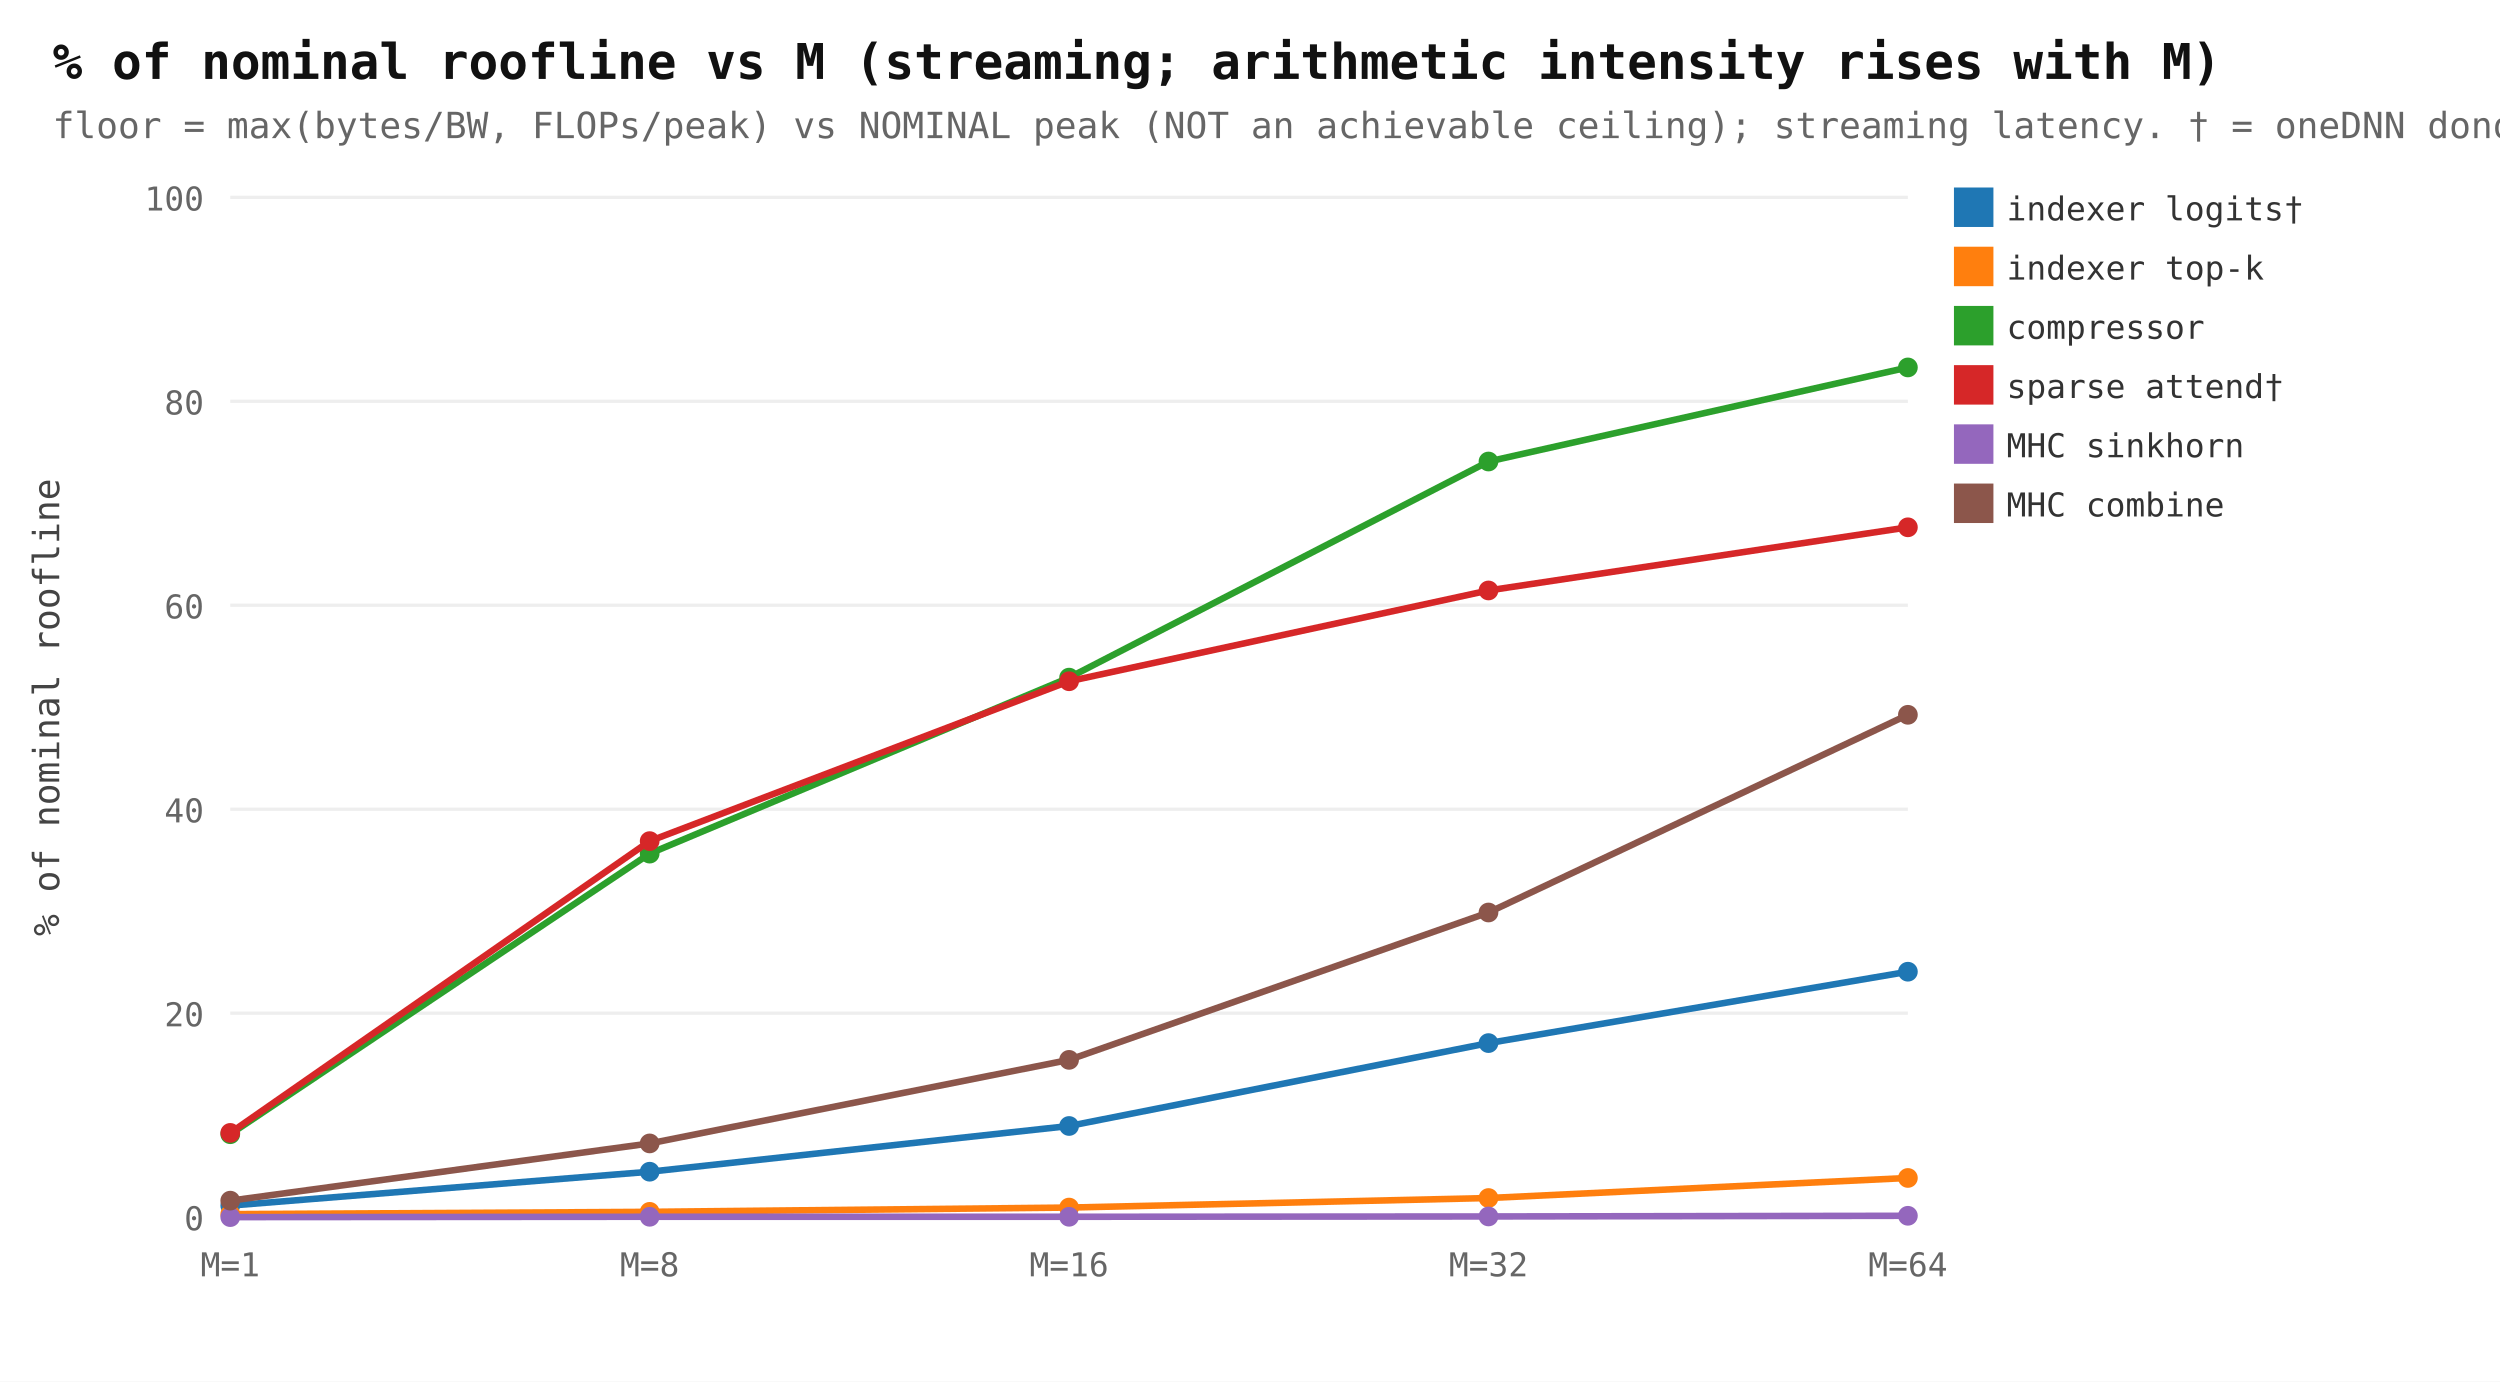
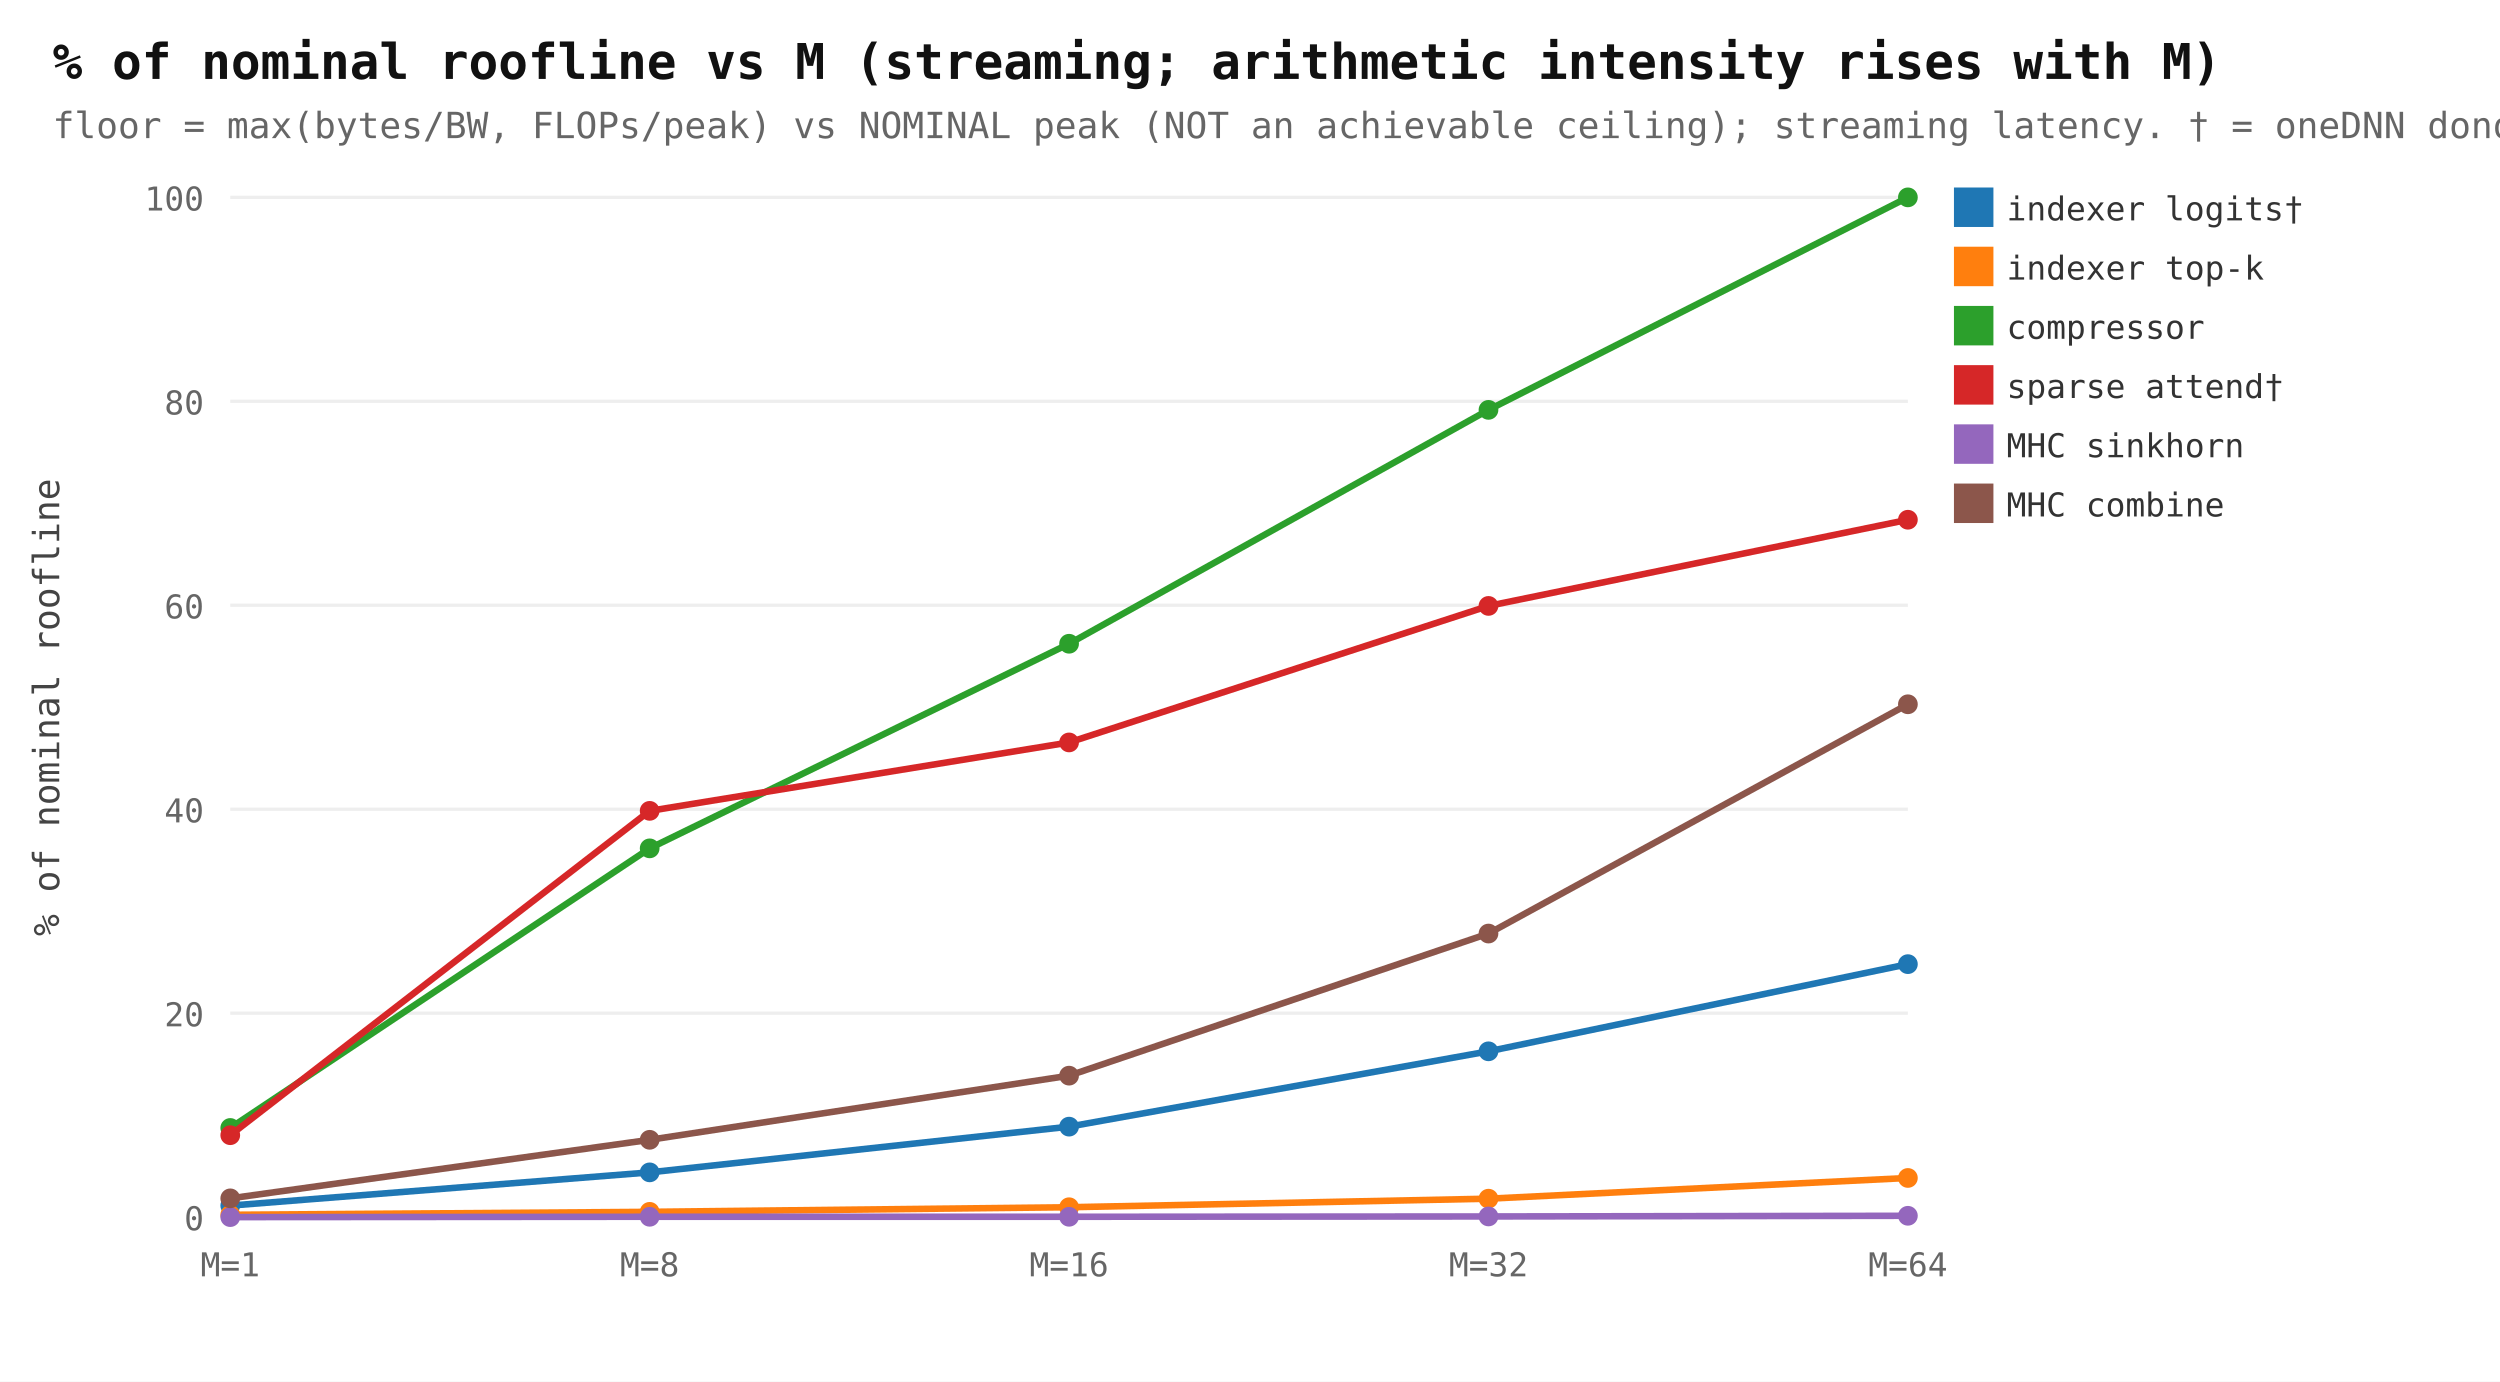
<svg xmlns="http://www.w3.org/2000/svg" viewBox="0 0 760 420" width="760" height="420">
  <rect x="0" y="0" width="760" height="420" fill="#ffffff" />
  <text x="16.0" y="24.0" font-family="monospace" font-size="15" fill="#111" text-anchor="start" font-weight="bold">% of nominal roofline vs M  (streaming; arithmetic intensity rises with M)</text>
  <text x="16.0" y="42.0" font-family="monospace" font-size="11" fill="#666" text-anchor="start" font-weight="normal">floor = max(bytes/BW, FLOPs/peak) vs NOMINAL peak (NOT an achievable ceiling); streaming latency. † = oneDNN donor. EMR job 385059.</text>
  <line x1="70" y1="370.0" x2="580" y2="370.0" stroke="#eee" />
  <text x="62.0" y="374.0" font-family="monospace" font-size="10" fill="#666" text-anchor="end" font-weight="normal">0</text>
  <line x1="70" y1="308.0" x2="580" y2="308.0" stroke="#eee" />
  <text x="62.0" y="312.0" font-family="monospace" font-size="10" fill="#666" text-anchor="end" font-weight="normal">20</text>
  <line x1="70" y1="246.0" x2="580" y2="246.0" stroke="#eee" />
  <text x="62.0" y="250.0" font-family="monospace" font-size="10" fill="#666" text-anchor="end" font-weight="normal">40</text>
  <line x1="70" y1="184.0" x2="580" y2="184.0" stroke="#eee" />
  <text x="62.0" y="188.0" font-family="monospace" font-size="10" fill="#666" text-anchor="end" font-weight="normal">60</text>
  <line x1="70" y1="122.0" x2="580" y2="122.0" stroke="#eee" />
  <text x="62.0" y="126.0" font-family="monospace" font-size="10" fill="#666" text-anchor="end" font-weight="normal">80</text>
  <line x1="70" y1="60.0" x2="580" y2="60.0" stroke="#eee" />
  <text x="62.0" y="64.0" font-family="monospace" font-size="10" fill="#666" text-anchor="end" font-weight="normal">100</text>
  <text x="18.0" y="215.0" font-family="monospace" font-size="11" fill="#444" text-anchor="middle" transform="rotate(-90 18 215)" font-weight="normal">% of nominal roofline</text>
  <text x="70.0" y="388.0" font-family="monospace" font-size="10" fill="#666" text-anchor="middle" font-weight="normal">M=1</text>
  <text x="197.5" y="388.0" font-family="monospace" font-size="10" fill="#666" text-anchor="middle" font-weight="normal">M=8</text>
  <text x="325.0" y="388.0" font-family="monospace" font-size="10" fill="#666" text-anchor="middle" font-weight="normal">M=16</text>
  <text x="452.5" y="388.0" font-family="monospace" font-size="10" fill="#666" text-anchor="middle" font-weight="normal">M=32</text>
  <text x="580.0" y="388.0" font-family="monospace" font-size="10" fill="#666" text-anchor="middle" font-weight="normal">M=64</text>
-   <polyline fill="none" stroke="#1f77b4" stroke-width="2" points="70.0,366.5 197.5,356.2 325.0,342.3 452.5,317.1 580.0,295.4" />
+   <polyline fill="none" stroke="#1f77b4" stroke-width="2" points="70.0,366.5 197.5,356.4 325.0,342.5 452.5,319.6 580.0,293.1" />
  <circle cx="70.0" cy="366.5" r="3" fill="#1f77b4" />
-   <circle cx="197.5" cy="356.2" r="3" fill="#1f77b4" />
-   <circle cx="325.0" cy="342.3" r="3" fill="#1f77b4" />
-   <circle cx="452.5" cy="317.1" r="3" fill="#1f77b4" />
-   <circle cx="580.0" cy="295.4" r="3" fill="#1f77b4" />
+   <circle cx="197.5" cy="356.4" r="3" fill="#1f77b4" />
+   <circle cx="325.0" cy="342.5" r="3" fill="#1f77b4" />
+   <circle cx="452.5" cy="319.6" r="3" fill="#1f77b4" />
+   <circle cx="580.0" cy="293.1" r="3" fill="#1f77b4" />
  <rect x="594" y="57" width="12" height="12" fill="#1f77b4" />
  <text x="610.0" y="67.0" font-family="monospace" font-size="10" fill="#333" text-anchor="start" font-weight="normal">indexer logits†</text>
-   <polyline fill="none" stroke="#ff7f0e" stroke-width="2" points="70.0,369.1 197.5,368.4 325.0,367.1 452.5,364.2 580.0,358.1" />
-   <circle cx="70.0" cy="369.1" r="3" fill="#ff7f0e" />
+   <polyline fill="none" stroke="#ff7f0e" stroke-width="2" points="70.0,369.3 197.5,368.4 325.0,367.0 452.5,364.4 580.0,358.1" />
+   <circle cx="70.0" cy="369.3" r="3" fill="#ff7f0e" />
  <circle cx="197.5" cy="368.4" r="3" fill="#ff7f0e" />
-   <circle cx="325.0" cy="367.1" r="3" fill="#ff7f0e" />
-   <circle cx="452.5" cy="364.2" r="3" fill="#ff7f0e" />
+   <circle cx="325.0" cy="367.0" r="3" fill="#ff7f0e" />
+   <circle cx="452.5" cy="364.4" r="3" fill="#ff7f0e" />
  <circle cx="580.0" cy="358.1" r="3" fill="#ff7f0e" />
  <rect x="594" y="75" width="12" height="12" fill="#ff7f0e" />
  <text x="610.0" y="85.0" font-family="monospace" font-size="10" fill="#333" text-anchor="start" font-weight="normal">indexer top-k</text>
-   <polyline fill="none" stroke="#2ca02c" stroke-width="2" points="70.0,344.8 197.5,259.5 325.0,206.0 452.5,140.3 580.0,111.7" />
-   <circle cx="70.0" cy="344.8" r="3" fill="#2ca02c" />
-   <circle cx="197.5" cy="259.5" r="3" fill="#2ca02c" />
-   <circle cx="325.0" cy="206.0" r="3" fill="#2ca02c" />
-   <circle cx="452.5" cy="140.3" r="3" fill="#2ca02c" />
-   <circle cx="580.0" cy="111.7" r="3" fill="#2ca02c" />
+   <polyline fill="none" stroke="#2ca02c" stroke-width="2" points="70.0,342.9 197.5,257.9 325.0,195.7 452.5,124.6 580.0,60.0" />
+   <circle cx="70.0" cy="342.9" r="3" fill="#2ca02c" />
+   <circle cx="197.5" cy="257.9" r="3" fill="#2ca02c" />
+   <circle cx="325.0" cy="195.7" r="3" fill="#2ca02c" />
+   <circle cx="452.5" cy="124.6" r="3" fill="#2ca02c" />
+   <circle cx="580.0" cy="60.0" r="3" fill="#2ca02c" />
  <rect x="594" y="93" width="12" height="12" fill="#2ca02c" />
  <text x="610.0" y="103.0" font-family="monospace" font-size="10" fill="#333" text-anchor="start" font-weight="normal">compressor</text>
-   <polyline fill="none" stroke="#d62728" stroke-width="2" points="70.0,344.4 197.5,255.7 325.0,207.1 452.5,179.5 580.0,160.3" />
-   <circle cx="70.0" cy="344.4" r="3" fill="#d62728" />
-   <circle cx="197.5" cy="255.7" r="3" fill="#d62728" />
-   <circle cx="325.0" cy="207.1" r="3" fill="#d62728" />
-   <circle cx="452.5" cy="179.5" r="3" fill="#d62728" />
-   <circle cx="580.0" cy="160.3" r="3" fill="#d62728" />
+   <polyline fill="none" stroke="#d62728" stroke-width="2" points="70.0,345.1 197.5,246.5 325.0,225.7 452.5,184.2 580.0,158.0" />
+   <circle cx="70.0" cy="345.1" r="3" fill="#d62728" />
+   <circle cx="197.5" cy="246.5" r="3" fill="#d62728" />
+   <circle cx="325.0" cy="225.7" r="3" fill="#d62728" />
+   <circle cx="452.5" cy="184.2" r="3" fill="#d62728" />
+   <circle cx="580.0" cy="158.0" r="3" fill="#d62728" />
  <rect x="594" y="111" width="12" height="12" fill="#d62728" />
  <text x="610.0" y="121.0" font-family="monospace" font-size="10" fill="#333" text-anchor="start" font-weight="normal">sparse attend†</text>
  <polyline fill="none" stroke="#9467bd" stroke-width="2" points="70.0,370.0 197.5,369.9 325.0,369.9 452.5,369.8 580.0,369.6" />
  <circle cx="70.0" cy="370.0" r="3" fill="#9467bd" />
  <circle cx="197.5" cy="369.9" r="3" fill="#9467bd" />
  <circle cx="325.0" cy="369.9" r="3" fill="#9467bd" />
  <circle cx="452.5" cy="369.8" r="3" fill="#9467bd" />
  <circle cx="580.0" cy="369.6" r="3" fill="#9467bd" />
  <rect x="594" y="129" width="12" height="12" fill="#9467bd" />
  <text x="610.0" y="139.0" font-family="monospace" font-size="10" fill="#333" text-anchor="start" font-weight="normal">MHC sinkhorn</text>
-   <polyline fill="none" stroke="#8c564b" stroke-width="2" points="70.0,365.0 197.5,347.6 325.0,322.2 452.5,277.4 580.0,217.3" />
-   <circle cx="70.0" cy="365.0" r="3" fill="#8c564b" />
-   <circle cx="197.5" cy="347.6" r="3" fill="#8c564b" />
-   <circle cx="325.0" cy="322.2" r="3" fill="#8c564b" />
-   <circle cx="452.5" cy="277.4" r="3" fill="#8c564b" />
-   <circle cx="580.0" cy="217.3" r="3" fill="#8c564b" />
+   <polyline fill="none" stroke="#8c564b" stroke-width="2" points="70.0,364.3 197.5,346.5 325.0,327.0 452.5,283.8 580.0,214.1" />
+   <circle cx="70.0" cy="364.3" r="3" fill="#8c564b" />
+   <circle cx="197.5" cy="346.5" r="3" fill="#8c564b" />
+   <circle cx="325.0" cy="327.0" r="3" fill="#8c564b" />
+   <circle cx="452.5" cy="283.8" r="3" fill="#8c564b" />
+   <circle cx="580.0" cy="214.1" r="3" fill="#8c564b" />
  <rect x="594" y="147" width="12" height="12" fill="#8c564b" />
  <text x="610.0" y="157.0" font-family="monospace" font-size="10" fill="#333" text-anchor="start" font-weight="normal">MHC combine</text>
</svg>
